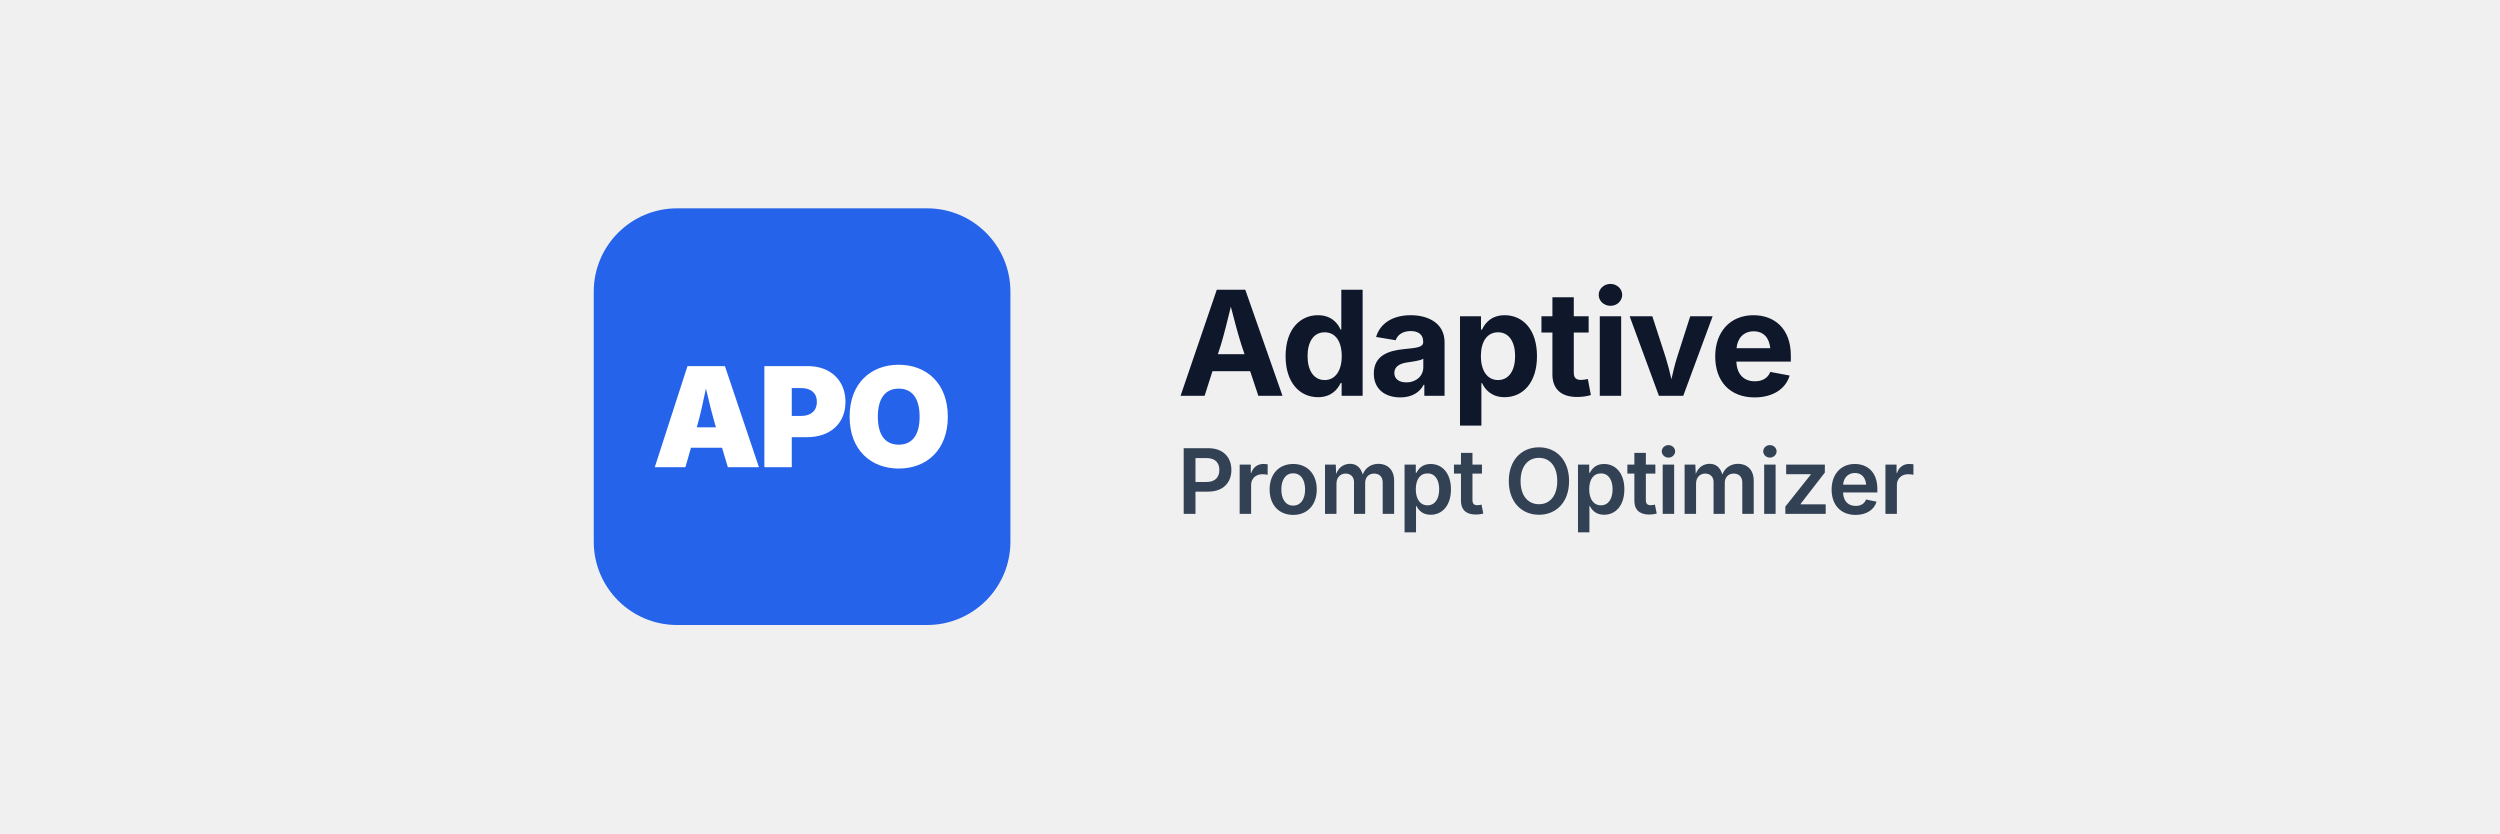
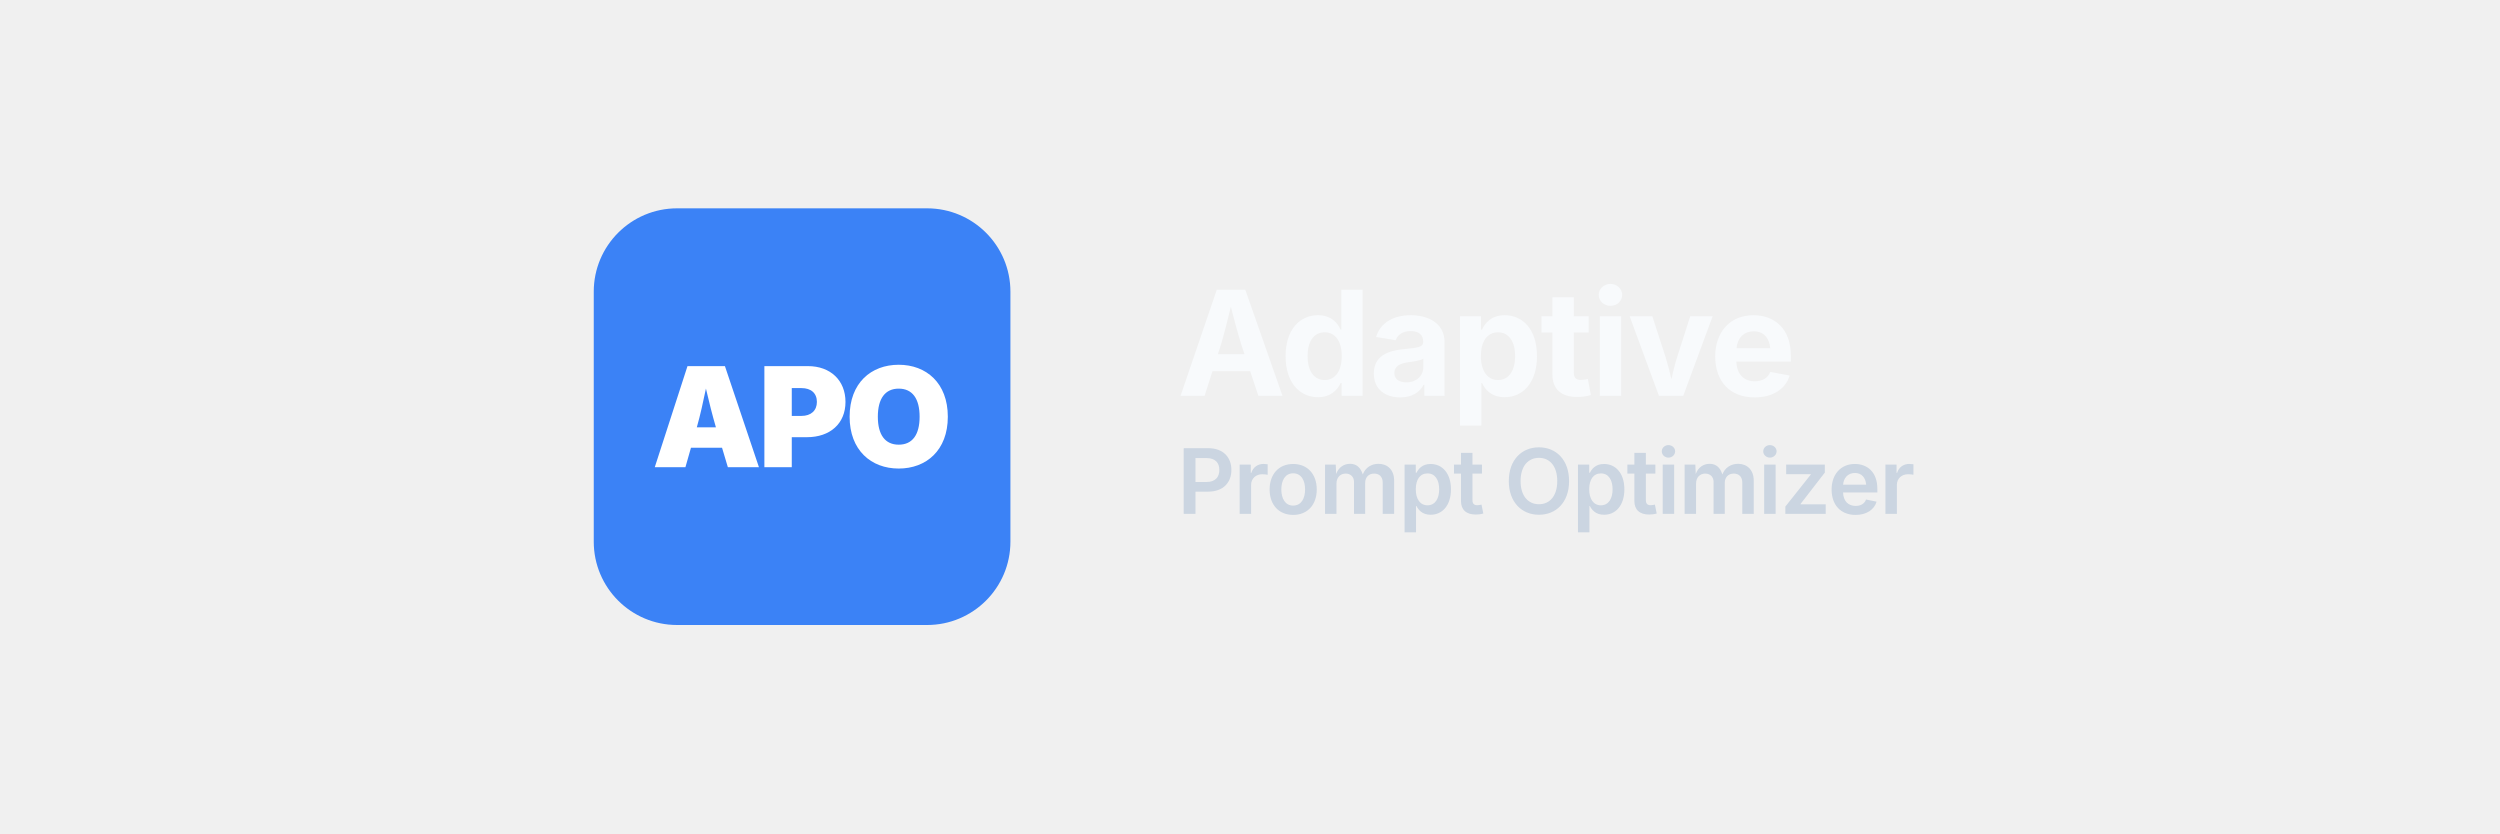
<svg xmlns="http://www.w3.org/2000/svg" width="720" height="240" viewBox="0 0 720 240">
  <rect width="720" height="240" fill="none" />
  <g transform="translate(360,120)" text-rendering="geometricPrecision">
-     <rect x="-189" y="-60" width="120" height="120" rx="24" fill="#2563EB" />
+     <rect x="-189" y="-60" width="120" height="120" rx="24" fill="#3B82F6" />
    <text x="-129" y="0" text-anchor="middle" dominant-baseline="central" font-family="Inter, -apple-system, system-ui, BlinkMacSystemFont, 'Segoe UI', Roboto, Helvetica, Arial, sans-serif" font-weight="900" font-size="40" letter-spacing="-1.2" fill="#FFFFFF">APO</text>
    <g transform="translate(-21,2)">
-       <text x="0" y="-8" font-family="Inter, -apple-system, system-ui, BlinkMacSystemFont, 'Segoe UI', Roboto, Helvetica, Arial, sans-serif" font-weight="700" font-size="42" letter-spacing="-0.8" fill="#0F172A">Adaptive</text>
-       <text x="0" y="26" font-family="Inter, -apple-system, system-ui, BlinkMacSystemFont, 'Segoe UI', Roboto, Helvetica, Arial, sans-serif" font-weight="600" font-size="26" letter-spacing="-0.5" fill="#334155">Prompt Optimizer</text>
+       <text x="0" y="-8" font-family="Inter, -apple-system, system-ui, BlinkMacSystemFont, 'Segoe UI', Roboto, Helvetica, Arial, sans-serif" font-weight="700" font-size="42" letter-spacing="-0.8" fill="#F8FAFC">Adaptive</text>
+       <text x="0" y="26" font-family="Inter, -apple-system, system-ui, BlinkMacSystemFont, 'Segoe UI', Roboto, Helvetica, Arial, sans-serif" font-weight="600" font-size="26" letter-spacing="-0.5" fill="#CBD5E1">Prompt Optimizer</text>
    </g>
  </g>
</svg>
